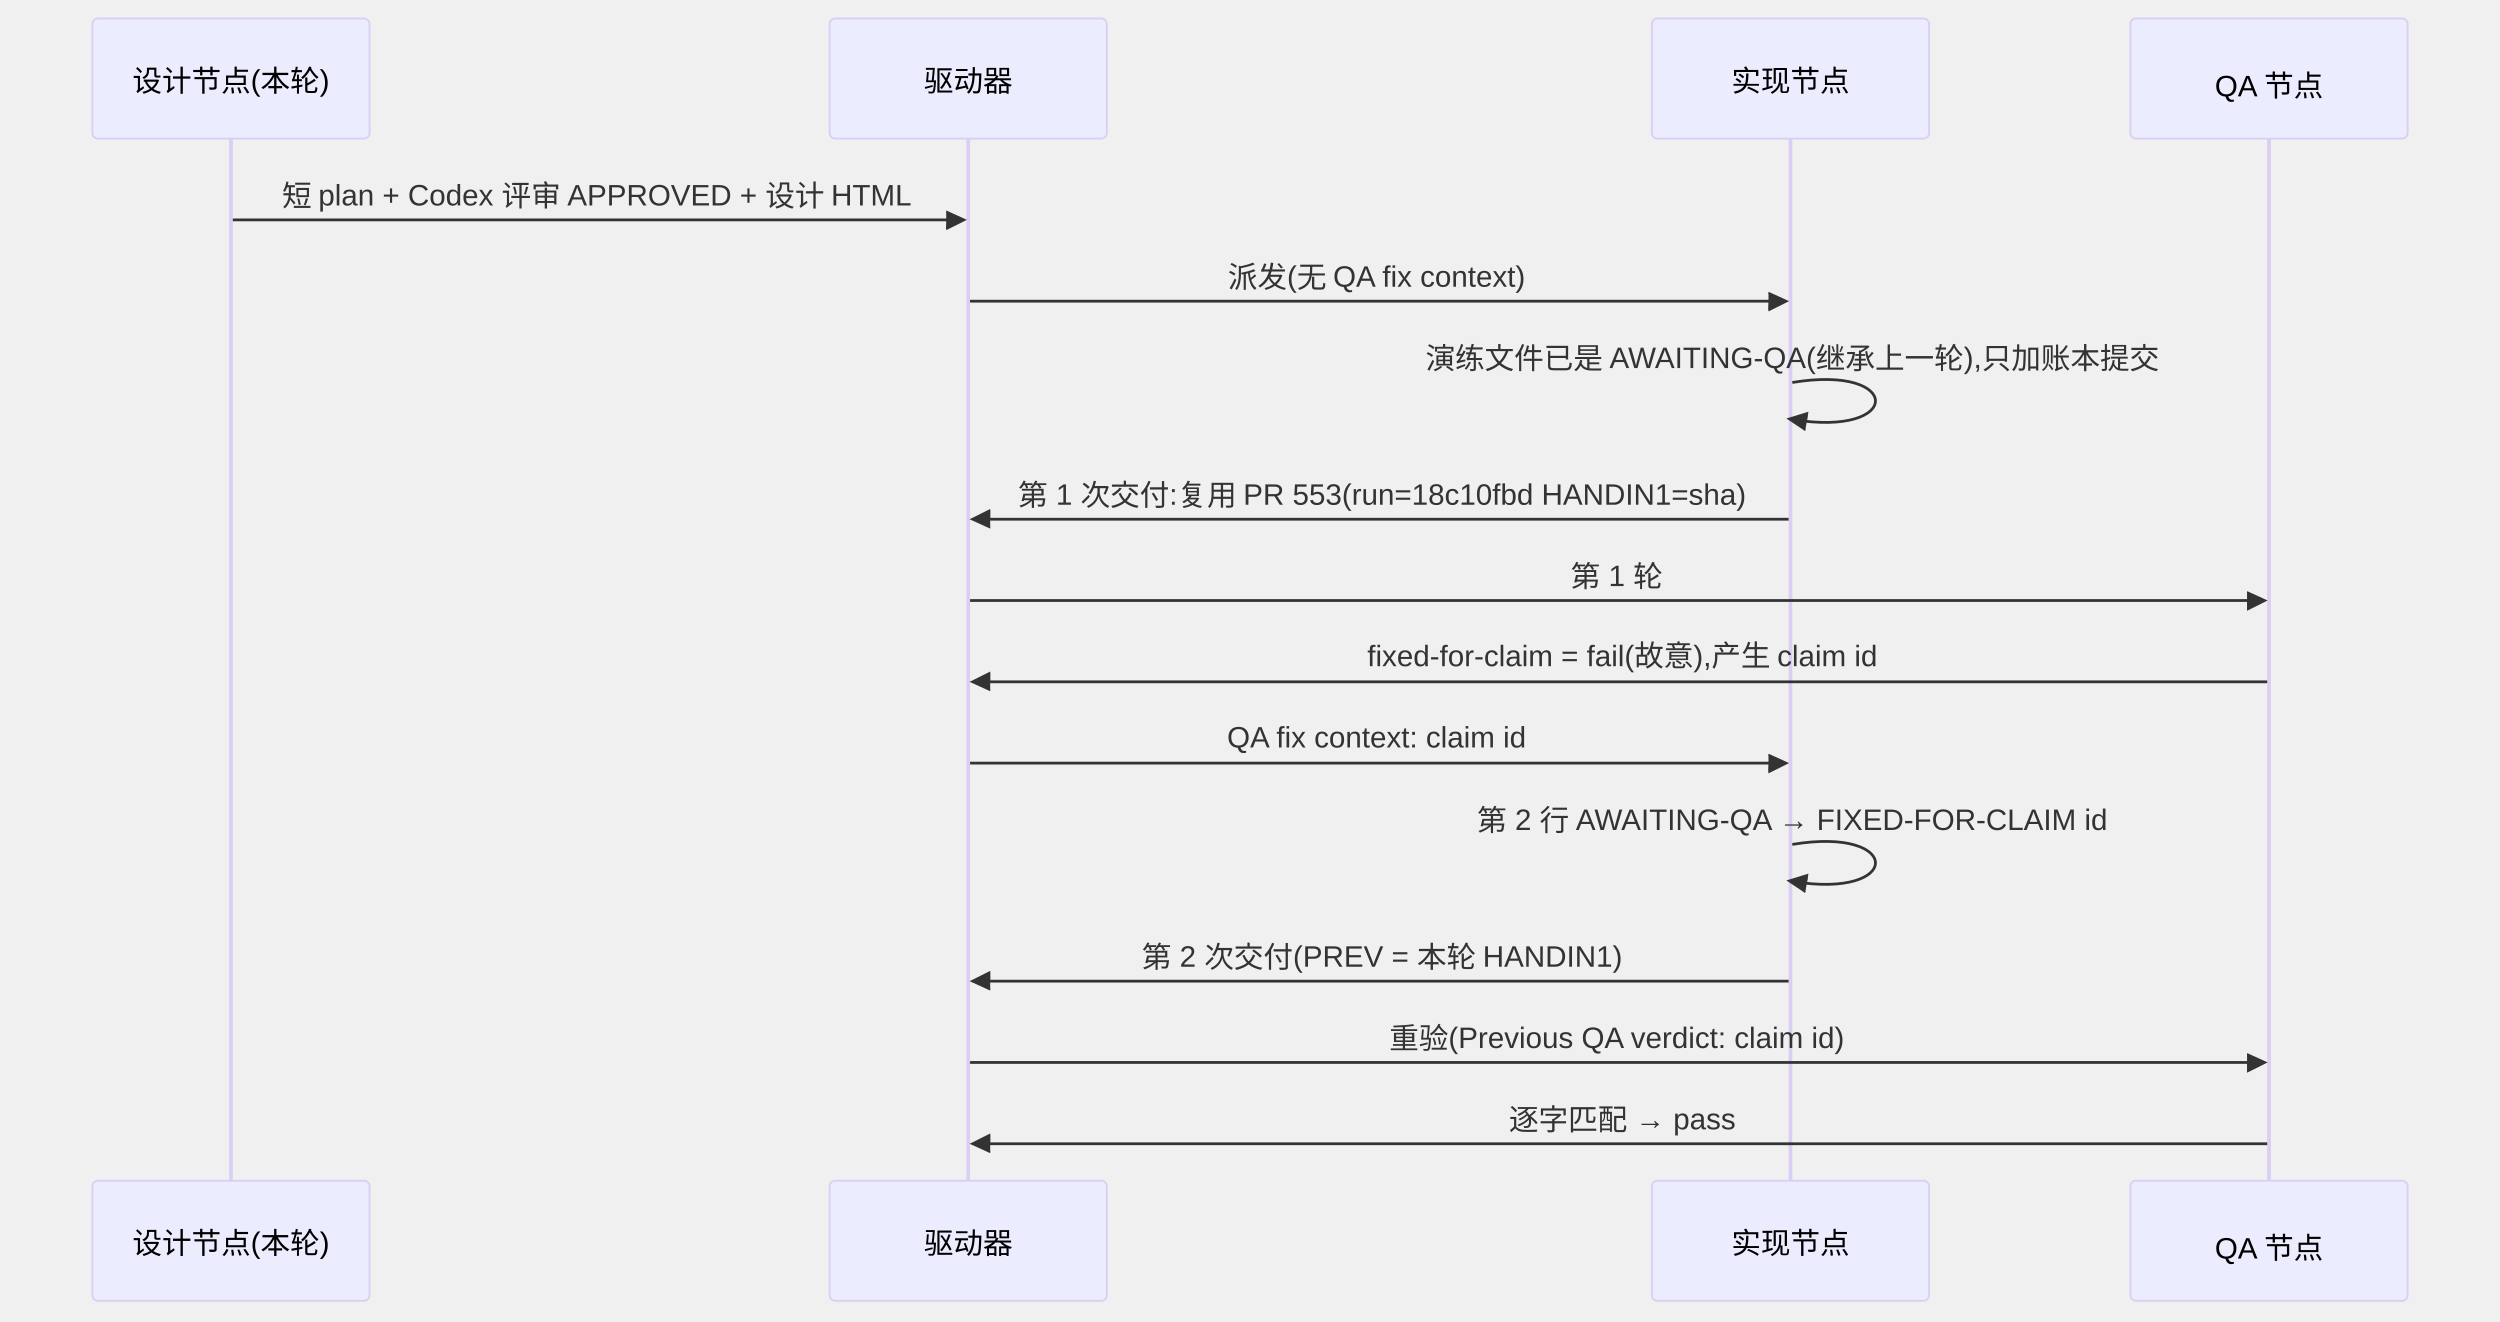
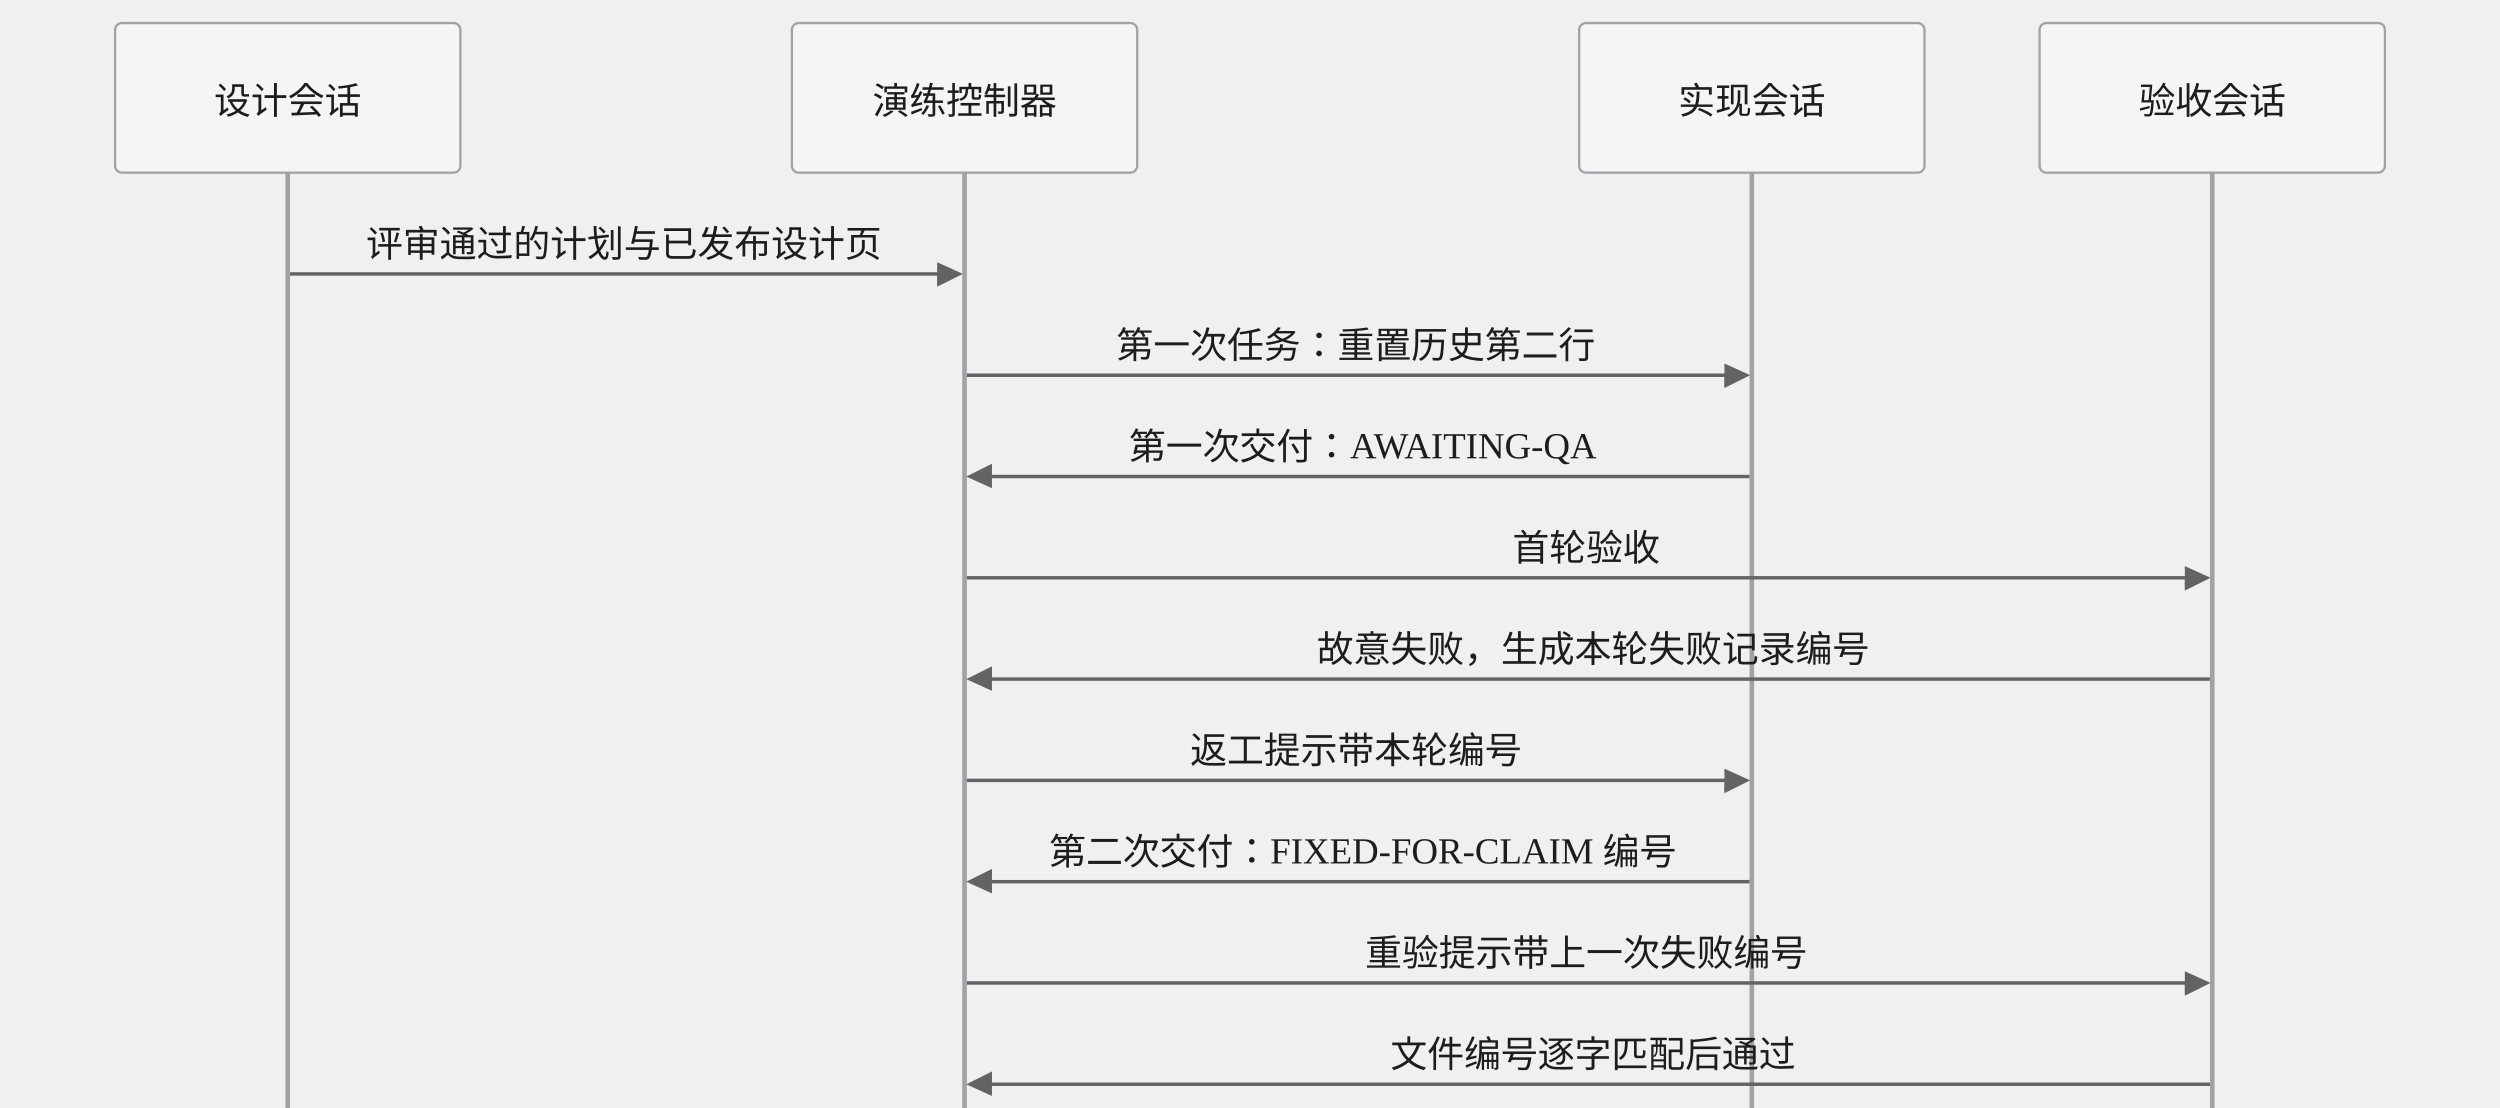
- <svg xmlns="http://www.w3.org/2000/svg" id="FLY-3224-d1" width="100%" style="max-width: 1353px; background-color: white;" viewBox="-50 -10 1353 715" role="graphics-document document" aria-roledescription="sequence">
+ <svg xmlns="http://www.w3.org/2000/svg" id="FLY-3224-d1" width="100%" style="max-width: 1086px; background-color: white;" viewBox="-50 -10 1086 481" aria-roledescription="sequence" role="img" aria-labelledby="FLY-3224-d1-title FLY-3224-d1-desc">
  <g>
-     <rect x="1103" y="629" fill="#eaeaea" stroke="#666" width="150" height="65" name="Q" rx="3" ry="3" class="actor actor-bottom" />
-     <text x="1178" y="661.5" dominant-baseline="central" alignment-baseline="central" class="actor actor-box" style="text-anchor: middle; font-size: 16px; font-weight: 400;">
-       <tspan x="1178" dy="0">QA 节点</tspan>
-     </text>
-   </g>
-   <g>
-     <rect x="844" y="629" fill="#eaeaea" stroke="#666" width="150" height="65" name="I" rx="3" ry="3" class="actor actor-bottom" />
-     <text x="919" y="661.5" dominant-baseline="central" alignment-baseline="central" class="actor actor-box" style="text-anchor: middle; font-size: 16px; font-weight: 400;">
-       <tspan x="919" dy="0">实现节点</tspan>
-     </text>
-   </g>
-   <g>
-     <rect x="399" y="629" fill="#eaeaea" stroke="#666" width="150" height="65" name="D" rx="3" ry="3" class="actor actor-bottom" />
-     <text x="474" y="661.5" dominant-baseline="central" alignment-baseline="central" class="actor actor-box" style="text-anchor: middle; font-size: 16px; font-weight: 400;">
-       <tspan x="474" dy="0">驱动器</tspan>
-     </text>
-   </g>
-   <g>
-     <rect x="0" y="629" fill="#eaeaea" stroke="#666" width="150" height="65" name="S" rx="3" ry="3" class="actor actor-bottom" />
-     <text x="75" y="661.5" dominant-baseline="central" alignment-baseline="central" class="actor actor-box" style="text-anchor: middle; font-size: 16px; font-weight: 400;">
-       <tspan x="75" dy="0">设计节点(本轮)</tspan>
-     </text>
-   </g>
-   <g>
-     <line id="actor3" x1="1178" y1="65" x2="1178" y2="629" class="actor-line 200" stroke-width="0.5px" stroke="#999" name="Q" />
-     <g id="root-3">
-       <rect x="1103" y="0" fill="#eaeaea" stroke="#666" width="150" height="65" name="Q" rx="3" ry="3" class="actor actor-top" />
-       <text x="1178" y="32.5" dominant-baseline="central" alignment-baseline="central" class="actor actor-box" style="text-anchor: middle; font-size: 16px; font-weight: 400;">
-         <tspan x="1178" dy="0">QA 节点</tspan>
+     <line id="FLY-3224-d1-actor3" x1="911" y1="65" x2="911" y2="2000" class="actor-line 200" stroke-width="0.5px" stroke="#999" name="Q" />
+     <g id="FLY-3224-d1-root-3">
+       <rect x="836" y="0" fill="#eaeaea" stroke="#666" width="150" height="65" name="Q" rx="3" ry="3" class="actor actor-top" />
+       <text x="911" y="32.5" dominant-baseline="central" alignment-baseline="central" class="actor actor-box" style="text-anchor: middle; font-size: 16px; font-weight: 400;">
+         <tspan x="911" dy="0">验收会话</tspan>
      </text>
    </g>
  </g>
  <g>
-     <line id="actor2" x1="919" y1="65" x2="919" y2="629" class="actor-line 200" stroke-width="0.5px" stroke="#999" name="I" />
-     <g id="root-2">
-       <rect x="844" y="0" fill="#eaeaea" stroke="#666" width="150" height="65" name="I" rx="3" ry="3" class="actor actor-top" />
-       <text x="919" y="32.5" dominant-baseline="central" alignment-baseline="central" class="actor actor-box" style="text-anchor: middle; font-size: 16px; font-weight: 400;">
-         <tspan x="919" dy="0">实现节点</tspan>
+     <line id="FLY-3224-d1-actor2" x1="711" y1="65" x2="711" y2="2000" class="actor-line 200" stroke-width="0.5px" stroke="#999" name="I" />
+     <g id="FLY-3224-d1-root-2">
+       <rect x="636" y="0" fill="#eaeaea" stroke="#666" width="150" height="65" name="I" rx="3" ry="3" class="actor actor-top" />
+       <text x="711" y="32.5" dominant-baseline="central" alignment-baseline="central" class="actor actor-box" style="text-anchor: middle; font-size: 16px; font-weight: 400;">
+         <tspan x="711" dy="0">实现会话</tspan>
      </text>
    </g>
  </g>
  <g>
-     <line id="actor1" x1="474" y1="65" x2="474" y2="629" class="actor-line 200" stroke-width="0.5px" stroke="#999" name="D" />
-     <g id="root-1">
-       <rect x="399" y="0" fill="#eaeaea" stroke="#666" width="150" height="65" name="D" rx="3" ry="3" class="actor actor-top" />
-       <text x="474" y="32.5" dominant-baseline="central" alignment-baseline="central" class="actor actor-box" style="text-anchor: middle; font-size: 16px; font-weight: 400;">
-         <tspan x="474" dy="0">驱动器</tspan>
+     <line id="FLY-3224-d1-actor1" x1="369" y1="65" x2="369" y2="2000" class="actor-line 200" stroke-width="0.5px" stroke="#999" name="D" />
+     <g id="FLY-3224-d1-root-1">
+       <rect x="294" y="0" fill="#eaeaea" stroke="#666" width="150" height="65" name="D" rx="3" ry="3" class="actor actor-top" />
+       <text x="369" y="32.5" dominant-baseline="central" alignment-baseline="central" class="actor actor-box" style="text-anchor: middle; font-size: 16px; font-weight: 400;">
+         <tspan x="369" dy="0">演练控制器</tspan>
      </text>
    </g>
  </g>
  <g>
-     <line id="actor0" x1="75" y1="65" x2="75" y2="629" class="actor-line 200" stroke-width="0.5px" stroke="#999" name="S" />
-     <g id="root-0">
+     <line id="FLY-3224-d1-actor0" x1="75" y1="65" x2="75" y2="2000" class="actor-line 200" stroke-width="0.5px" stroke="#999" name="S" />
+     <g id="FLY-3224-d1-root-0">
      <rect x="0" y="0" fill="#eaeaea" stroke="#666" width="150" height="65" name="S" rx="3" ry="3" class="actor actor-top" />
      <text x="75" y="32.5" dominant-baseline="central" alignment-baseline="central" class="actor actor-box" style="text-anchor: middle; font-size: 16px; font-weight: 400;">
-         <tspan x="75" dy="0">设计节点(本轮)</tspan>
+         <tspan x="75" dy="0">设计会话</tspan>
      </text>
    </g>
  </g>
-   <style>#FLY-3224-d1{font-family:"trebuchet ms",verdana,arial,sans-serif;font-size:16px;fill:#333;}@keyframes edge-animation-frame{from{stroke-dashoffset:0;}}@keyframes dash{to{stroke-dashoffset:0;}}#FLY-3224-d1 .edge-animation-slow{stroke-dasharray:9,5!important;stroke-dashoffset:900;animation:dash 50s linear infinite;stroke-linecap:round;}#FLY-3224-d1 .edge-animation-fast{stroke-dasharray:9,5!important;stroke-dashoffset:900;animation:dash 20s linear infinite;stroke-linecap:round;}#FLY-3224-d1 .error-icon{fill:#552222;}#FLY-3224-d1 .error-text{fill:#552222;stroke:#552222;}#FLY-3224-d1 .edge-thickness-normal{stroke-width:1px;}#FLY-3224-d1 .edge-thickness-thick{stroke-width:3.5px;}#FLY-3224-d1 .edge-pattern-solid{stroke-dasharray:0;}#FLY-3224-d1 .edge-thickness-invisible{stroke-width:0;fill:none;}#FLY-3224-d1 .edge-pattern-dashed{stroke-dasharray:3;}#FLY-3224-d1 .edge-pattern-dotted{stroke-dasharray:2;}#FLY-3224-d1 .marker{fill:#333333;stroke:#333333;}#FLY-3224-d1 .marker.cross{stroke:#333333;}#FLY-3224-d1 svg{font-family:"trebuchet ms",verdana,arial,sans-serif;font-size:16px;}#FLY-3224-d1 p{margin:0;}#FLY-3224-d1 .actor{stroke:hsl(259.626, 59.777%, 87.902%);fill:#ECECFF;}#FLY-3224-d1 text.actor&gt;tspan{fill:black;stroke:none;}#FLY-3224-d1 .actor-line{stroke:hsl(259.626, 59.777%, 87.902%);}#FLY-3224-d1 .innerArc{stroke-width:1.5;stroke-dasharray:none;}#FLY-3224-d1 .messageLine0{stroke-width:1.5;stroke-dasharray:none;stroke:#333;}#FLY-3224-d1 .messageLine1{stroke-width:1.5;stroke-dasharray:2,2;stroke:#333;}#FLY-3224-d1 #arrowhead path{fill:#333;stroke:#333;}#FLY-3224-d1 .sequenceNumber{fill:white;}#FLY-3224-d1 #sequencenumber{fill:#333;}#FLY-3224-d1 #crosshead path{fill:#333;stroke:#333;}#FLY-3224-d1 .messageText{fill:#333;stroke:none;}#FLY-3224-d1 .labelBox{stroke:hsl(259.626, 59.777%, 87.902%);fill:#ECECFF;}#FLY-3224-d1 .labelText,#FLY-3224-d1 .labelText&gt;tspan{fill:black;stroke:none;}#FLY-3224-d1 .loopText,#FLY-3224-d1 .loopText&gt;tspan{fill:black;stroke:none;}#FLY-3224-d1 .loopLine{stroke-width:2px;stroke-dasharray:2,2;stroke:hsl(259.626, 59.777%, 87.902%);fill:hsl(259.626, 59.777%, 87.902%);}#FLY-3224-d1 .note{stroke:#aaaa33;fill:#fff5ad;}#FLY-3224-d1 .noteText,#FLY-3224-d1 .noteText&gt;tspan{fill:black;stroke:none;}#FLY-3224-d1 .activation0{fill:#f4f4f4;stroke:#666;}#FLY-3224-d1 .activation1{fill:#f4f4f4;stroke:#666;}#FLY-3224-d1 .activation2{fill:#f4f4f4;stroke:#666;}#FLY-3224-d1 .actorPopupMenu{position:absolute;}#FLY-3224-d1 .actorPopupMenuPanel{position:absolute;fill:#ECECFF;box-shadow:0px 8px 16px 0px rgba(0,0,0,0.2);filter:drop-shadow(3px 5px 2px rgb(0 0 0 / 0.4));}#FLY-3224-d1 .actor-man line{stroke:hsl(259.626, 59.777%, 87.902%);fill:#ECECFF;}#FLY-3224-d1 .actor-man circle,#FLY-3224-d1 line{stroke:hsl(259.626, 59.777%, 87.902%);fill:#ECECFF;stroke-width:2px;}#FLY-3224-d1 :root{--mermaid-font-family:"trebuchet ms",verdana,arial,sans-serif;}</style>
+   <style>#FLY-3224-d1{font-size:16px;fill:#1d1d1f;}@keyframes edge-animation-frame{from{stroke-dashoffset:0;}}@keyframes dash{to{stroke-dashoffset:0;}}#FLY-3224-d1 .edge-animation-slow{stroke-dasharray:9,5!important;stroke-dashoffset:900;animation:dash 50s linear infinite;stroke-linecap:round;}#FLY-3224-d1 .edge-animation-fast{stroke-dasharray:9,5!important;stroke-dashoffset:900;animation:dash 20s linear infinite;stroke-linecap:round;}#FLY-3224-d1 .error-icon{fill:#ffffff;}#FLY-3224-d1 .error-text{fill:#000000;stroke:#000000;}#FLY-3224-d1 .edge-thickness-normal{stroke-width:1px;}#FLY-3224-d1 .edge-thickness-thick{stroke-width:3.5px;}#FLY-3224-d1 .edge-pattern-solid{stroke-dasharray:0;}#FLY-3224-d1 .edge-thickness-invisible{stroke-width:0;fill:none;}#FLY-3224-d1 .edge-pattern-dashed{stroke-dasharray:3;}#FLY-3224-d1 .edge-pattern-dotted{stroke-dasharray:2;}#FLY-3224-d1 .marker{fill:#636366;stroke:#636366;}#FLY-3224-d1 .marker.cross{stroke:#636366;}#FLY-3224-d1 svg{font-size:16px;}#FLY-3224-d1 p{margin:0;}#FLY-3224-d1 .actor{stroke:#a1a1a6;fill:#f5f5f7;}#FLY-3224-d1 text.actor&gt;tspan{fill:#1d1d1f;stroke:none;}#FLY-3224-d1 .actor-line{stroke:#a1a1a6;}#FLY-3224-d1 .innerArc{stroke-width:1.5;stroke-dasharray:none;}#FLY-3224-d1 .messageLine0{stroke-width:1.5;stroke-dasharray:none;stroke:#636366;}#FLY-3224-d1 .messageLine1{stroke-width:1.5;stroke-dasharray:2,2;stroke:#636366;}#FLY-3224-d1 #FLY-3224-d1-arrowhead path{fill:#636366;stroke:#636366;}#FLY-3224-d1 .sequenceNumber{fill:#9c9c99;}#FLY-3224-d1 #FLY-3224-d1-sequencenumber{fill:#636366;}#FLY-3224-d1 #FLY-3224-d1-crosshead path{fill:#636366;stroke:#636366;}#FLY-3224-d1 .messageText{fill:#1d1d1f;stroke:none;}#FLY-3224-d1 .labelBox{stroke:#a1a1a6;fill:#f5f5f7;}#FLY-3224-d1 .labelText,#FLY-3224-d1 .labelText&gt;tspan{fill:#1d1d1f;stroke:none;}#FLY-3224-d1 .loopText,#FLY-3224-d1 .loopText&gt;tspan{fill:#1d1d1f;stroke:none;}#FLY-3224-d1 .loopLine{stroke-width:2px;stroke-dasharray:2,2;stroke:#a1a1a6;fill:#a1a1a6;}#FLY-3224-d1 .note{stroke:#007aff;fill:#f0f7ff;}#FLY-3224-d1 .noteText,#FLY-3224-d1 .noteText&gt;tspan{fill:#333;stroke:none;}#FLY-3224-d1 .activation0{fill:#f0f7ff;stroke:hsl(212, 100%, 87.059%);}#FLY-3224-d1 .activation1{fill:#f0f7ff;stroke:hsl(212, 100%, 87.059%);}#FLY-3224-d1 .activation2{fill:#f0f7ff;stroke:hsl(212, 100%, 87.059%);}#FLY-3224-d1 .actorPopupMenu{position:absolute;}#FLY-3224-d1 .actorPopupMenuPanel{position:absolute;fill:#f5f5f7;box-shadow:0px 8px 16px 0px rgba(0,0,0,0.2);filter:drop-shadow(3px 5px 2px rgb(0 0 0 / 0.4));}#FLY-3224-d1 .actor-man line{stroke:#a1a1a6;fill:#f5f5f7;}#FLY-3224-d1 .actor-man circle,#FLY-3224-d1 line{stroke:#a1a1a6;fill:#f5f5f7;stroke-width:2px;}#FLY-3224-d1 :root{--mermaid-font-family:"trebuchet ms",verdana,arial,sans-serif;}</style>
  <g />
  <defs>
-     <symbol id="computer" width="24" height="24">
+     <symbol id="FLY-3224-d1-computer" width="24" height="24">
      <path transform="scale(.5)" d="M2 2v13h20v-13h-20zm18 11h-16v-9h16v9zm-10.228 6l.466-1h3.524l.467 1h-4.457zm14.228 3h-24l2-6h2.104l-1.33 4h18.45l-1.297-4h2.073l2 6zm-5-10h-14v-7h14v7z" />
    </symbol>
  </defs>
  <defs>
-     <symbol id="database" fill-rule="evenodd" clip-rule="evenodd">
+     <symbol id="FLY-3224-d1-database" fill-rule="evenodd" clip-rule="evenodd">
      <path transform="scale(.5)" d="M12.258.001l.256.004.255.005.253.008.251.01.249.012.247.015.246.016.242.019.241.02.239.023.236.024.233.027.231.028.229.031.225.032.223.034.22.036.217.038.214.04.211.041.208.043.205.045.201.046.198.048.194.05.191.051.187.053.183.054.18.056.175.057.172.059.168.06.163.061.16.063.155.064.15.066.074.033.073.033.071.034.07.034.069.035.068.035.067.035.066.035.064.036.064.036.062.036.06.036.06.037.058.037.058.037.055.038.055.038.053.038.052.038.051.039.05.039.048.039.047.039.045.04.044.04.043.04.041.04.04.041.039.041.037.041.036.041.034.041.033.042.032.042.03.042.029.042.027.042.026.043.024.043.023.043.021.043.02.043.018.044.017.043.015.044.013.044.012.044.011.045.009.044.007.045.006.045.004.045.002.045.001.045v17l-.001.045-.002.045-.004.045-.006.045-.007.045-.009.044-.011.045-.012.044-.013.044-.015.044-.017.043-.018.044-.02.043-.021.043-.023.043-.024.043-.026.043-.027.042-.029.042-.03.042-.032.042-.033.042-.034.041-.036.041-.037.041-.039.041-.04.041-.041.04-.043.04-.044.04-.045.04-.047.039-.048.039-.05.039-.051.039-.052.038-.053.038-.055.038-.055.038-.058.037-.058.037-.06.037-.06.036-.062.036-.064.036-.064.036-.066.035-.067.035-.068.035-.069.035-.07.034-.071.034-.073.033-.074.033-.15.066-.155.064-.16.063-.163.061-.168.06-.172.059-.175.057-.18.056-.183.054-.187.053-.191.051-.194.05-.198.048-.201.046-.205.045-.208.043-.211.041-.214.04-.217.038-.22.036-.223.034-.225.032-.229.031-.231.028-.233.027-.236.024-.239.023-.241.02-.242.019-.246.016-.247.015-.249.012-.251.01-.253.008-.255.005-.256.004-.258.001-.258-.001-.256-.004-.255-.005-.253-.008-.251-.01-.249-.012-.247-.015-.245-.016-.243-.019-.241-.02-.238-.023-.236-.024-.234-.027-.231-.028-.228-.031-.226-.032-.223-.034-.22-.036-.217-.038-.214-.04-.211-.041-.208-.043-.204-.045-.201-.046-.198-.048-.195-.05-.19-.051-.187-.053-.184-.054-.179-.056-.176-.057-.172-.059-.167-.06-.164-.061-.159-.063-.155-.064-.151-.066-.074-.033-.072-.033-.072-.034-.07-.034-.069-.035-.068-.035-.067-.035-.066-.035-.064-.036-.063-.036-.062-.036-.061-.036-.06-.037-.058-.037-.057-.037-.056-.038-.055-.038-.053-.038-.052-.038-.051-.039-.049-.039-.049-.039-.046-.039-.046-.04-.044-.04-.043-.04-.041-.04-.04-.041-.039-.041-.037-.041-.036-.041-.034-.041-.033-.042-.032-.042-.03-.042-.029-.042-.027-.042-.026-.043-.024-.043-.023-.043-.021-.043-.02-.043-.018-.044-.017-.043-.015-.044-.013-.044-.012-.044-.011-.045-.009-.044-.007-.045-.006-.045-.004-.045-.002-.045-.001-.045v-17l.001-.045.002-.045.004-.045.006-.045.007-.045.009-.044.011-.045.012-.044.013-.044.015-.044.017-.043.018-.044.02-.043.021-.043.023-.043.024-.043.026-.043.027-.042.029-.042.03-.042.032-.042.033-.042.034-.041.036-.041.037-.041.039-.041.04-.041.041-.04.043-.04.044-.04.046-.04.046-.039.049-.039.049-.039.051-.039.052-.038.053-.038.055-.038.056-.038.057-.037.058-.037.06-.037.061-.036.062-.036.063-.036.064-.036.066-.035.067-.035.068-.035.069-.035.07-.034.072-.034.072-.033.074-.033.151-.066.155-.064.159-.063.164-.061.167-.06.172-.059.176-.057.179-.056.184-.054.187-.053.19-.051.195-.05.198-.048.201-.046.204-.045.208-.043.211-.041.214-.04.217-.038.22-.036.223-.034.226-.032.228-.031.231-.028.234-.027.236-.024.238-.023.241-.02.243-.019.245-.016.247-.015.249-.012.251-.01.253-.008.255-.005.256-.004.258-.001.258.001zm-9.258 20.499v.01l.001.021.003.021.004.022.005.021.006.022.007.022.009.023.01.022.011.023.012.023.013.023.015.023.016.024.017.023.018.024.019.024.021.024.022.025.023.024.024.025.052.049.056.05.061.051.066.051.07.051.075.051.079.052.084.052.088.052.092.052.097.052.102.051.105.052.11.052.114.051.119.051.123.051.127.05.131.05.135.05.139.048.144.049.147.047.152.047.155.047.16.045.163.045.167.043.171.043.176.041.178.041.183.039.187.039.19.037.194.035.197.035.202.033.204.031.209.03.212.029.216.027.219.025.222.024.226.021.23.02.233.018.236.016.24.015.243.012.246.01.249.008.253.005.256.004.259.001.26-.001.257-.004.254-.005.25-.008.247-.011.244-.012.241-.014.237-.016.233-.018.231-.021.226-.021.224-.024.22-.026.216-.027.212-.028.21-.031.205-.031.202-.034.198-.034.194-.036.191-.037.187-.039.183-.04.179-.04.175-.042.172-.043.168-.044.163-.045.16-.046.155-.046.152-.047.148-.048.143-.049.139-.049.136-.05.131-.05.126-.05.123-.051.118-.052.114-.051.11-.052.106-.052.101-.052.096-.052.092-.052.088-.053.083-.051.079-.052.074-.052.07-.051.065-.051.06-.051.056-.05.051-.05.023-.024.023-.025.021-.024.02-.024.019-.024.018-.024.017-.024.015-.023.014-.024.013-.023.012-.023.01-.023.01-.022.008-.022.006-.022.006-.022.004-.022.004-.021.001-.021.001-.021v-4.127l-.077.055-.08.053-.083.054-.085.053-.087.052-.09.052-.093.051-.095.05-.097.05-.1.049-.102.049-.105.048-.106.047-.109.047-.111.046-.114.045-.115.045-.118.044-.12.043-.122.042-.124.042-.126.041-.128.04-.13.04-.132.038-.134.038-.135.037-.138.037-.139.035-.142.035-.143.034-.144.033-.147.032-.148.031-.15.03-.151.03-.153.029-.154.027-.156.027-.158.026-.159.025-.161.024-.162.023-.163.022-.165.021-.166.02-.167.019-.169.018-.169.017-.171.016-.173.015-.173.014-.175.013-.175.012-.177.011-.178.01-.179.008-.179.008-.181.006-.182.005-.182.004-.184.003-.184.002h-.37l-.184-.002-.184-.003-.182-.004-.182-.005-.181-.006-.179-.008-.179-.008-.178-.01-.176-.011-.176-.012-.175-.013-.173-.014-.172-.015-.171-.016-.17-.017-.169-.018-.167-.019-.166-.02-.165-.021-.163-.022-.162-.023-.161-.024-.159-.025-.157-.026-.156-.027-.155-.027-.153-.029-.151-.03-.15-.03-.148-.031-.146-.032-.145-.033-.143-.034-.141-.035-.14-.035-.137-.037-.136-.037-.134-.038-.132-.038-.13-.04-.128-.04-.126-.041-.124-.042-.122-.042-.12-.044-.117-.043-.116-.045-.113-.045-.112-.046-.109-.047-.106-.047-.105-.048-.102-.049-.1-.049-.097-.05-.095-.05-.093-.052-.09-.051-.087-.052-.085-.053-.083-.054-.08-.054-.077-.054v4.127zm0-5.654v.011l.001.021.003.021.004.021.005.022.006.022.007.022.009.022.01.022.011.023.012.023.013.023.015.024.016.023.017.024.018.024.019.024.021.024.022.024.023.025.024.024.052.05.056.05.061.05.066.051.07.051.075.052.079.051.084.052.088.052.092.052.097.052.102.052.105.052.11.051.114.051.119.052.123.05.127.051.131.05.135.049.139.049.144.048.147.048.152.047.155.046.16.045.163.045.167.044.171.042.176.042.178.04.183.04.187.038.19.037.194.036.197.034.202.033.204.032.209.03.212.028.216.027.219.025.222.024.226.022.23.02.233.018.236.016.24.014.243.012.246.01.249.008.253.006.256.003.259.001.26-.001.257-.003.254-.006.25-.008.247-.01.244-.012.241-.015.237-.016.233-.018.231-.02.226-.022.224-.024.22-.025.216-.027.212-.029.21-.03.205-.032.202-.033.198-.035.194-.036.191-.037.187-.039.183-.039.179-.041.175-.042.172-.043.168-.044.163-.045.16-.045.155-.047.152-.047.148-.048.143-.048.139-.05.136-.049.131-.05.126-.051.123-.051.118-.051.114-.052.11-.052.106-.052.101-.052.096-.052.092-.052.088-.052.083-.052.079-.052.074-.051.07-.052.065-.051.06-.05.056-.051.051-.049.023-.025.023-.024.021-.025.02-.024.019-.024.018-.024.017-.024.015-.023.014-.023.013-.024.012-.022.01-.023.01-.023.008-.022.006-.022.006-.022.004-.021.004-.022.001-.021.001-.021v-4.139l-.077.054-.08.054-.083.054-.085.052-.087.053-.09.051-.093.051-.095.051-.097.05-.1.049-.102.049-.105.048-.106.047-.109.047-.111.046-.114.045-.115.044-.118.044-.12.044-.122.042-.124.042-.126.041-.128.04-.13.039-.132.039-.134.038-.135.037-.138.036-.139.036-.142.035-.143.033-.144.033-.147.033-.148.031-.15.03-.151.03-.153.028-.154.028-.156.027-.158.026-.159.025-.161.024-.162.023-.163.022-.165.021-.166.02-.167.019-.169.018-.169.017-.171.016-.173.015-.173.014-.175.013-.175.012-.177.011-.178.009-.179.009-.179.007-.181.007-.182.005-.182.004-.184.003-.184.002h-.37l-.184-.002-.184-.003-.182-.004-.182-.005-.181-.007-.179-.007-.179-.009-.178-.009-.176-.011-.176-.012-.175-.013-.173-.014-.172-.015-.171-.016-.17-.017-.169-.018-.167-.019-.166-.02-.165-.021-.163-.022-.162-.023-.161-.024-.159-.025-.157-.026-.156-.027-.155-.028-.153-.028-.151-.03-.15-.03-.148-.031-.146-.033-.145-.033-.143-.033-.141-.035-.14-.036-.137-.036-.136-.037-.134-.038-.132-.039-.13-.039-.128-.04-.126-.041-.124-.042-.122-.043-.12-.043-.117-.044-.116-.044-.113-.046-.112-.046-.109-.046-.106-.047-.105-.048-.102-.049-.1-.049-.097-.05-.095-.051-.093-.051-.09-.051-.087-.053-.085-.052-.083-.054-.08-.054-.077-.054v4.139zm0-5.666v.011l.001.02.003.022.004.021.005.022.006.021.007.022.009.023.01.022.011.023.012.023.013.023.015.023.016.024.017.024.018.023.019.024.021.025.022.024.023.024.024.025.052.05.056.05.061.05.066.051.07.051.075.052.079.051.084.052.088.052.092.052.097.052.102.052.105.051.11.052.114.051.119.051.123.051.127.05.131.05.135.05.139.049.144.048.147.048.152.047.155.046.16.045.163.045.167.043.171.043.176.042.178.04.183.04.187.038.19.037.194.036.197.034.202.033.204.032.209.03.212.028.216.027.219.025.222.024.226.021.23.02.233.018.236.017.24.014.243.012.246.01.249.008.253.006.256.003.259.001.26-.001.257-.003.254-.006.25-.008.247-.01.244-.013.241-.014.237-.016.233-.018.231-.02.226-.022.224-.024.22-.025.216-.027.212-.029.21-.03.205-.032.202-.033.198-.035.194-.036.191-.037.187-.039.183-.039.179-.041.175-.042.172-.043.168-.044.163-.045.16-.045.155-.047.152-.047.148-.048.143-.049.139-.049.136-.049.131-.051.126-.05.123-.051.118-.052.114-.051.11-.052.106-.052.101-.052.096-.052.092-.052.088-.052.083-.052.079-.052.074-.052.07-.051.065-.051.06-.051.056-.05.051-.049.023-.025.023-.025.021-.024.02-.024.019-.024.018-.024.017-.024.015-.023.014-.024.013-.023.012-.023.01-.022.01-.023.008-.022.006-.022.006-.022.004-.022.004-.021.001-.021.001-.021v-4.153l-.077.054-.08.054-.083.053-.085.053-.087.053-.09.051-.093.051-.095.051-.097.05-.1.049-.102.048-.105.048-.106.048-.109.046-.111.046-.114.046-.115.044-.118.044-.12.043-.122.043-.124.042-.126.041-.128.04-.13.039-.132.039-.134.038-.135.037-.138.036-.139.036-.142.034-.143.034-.144.033-.147.032-.148.032-.15.03-.151.03-.153.028-.154.028-.156.027-.158.026-.159.024-.161.024-.162.023-.163.023-.165.021-.166.02-.167.019-.169.018-.169.017-.171.016-.173.015-.173.014-.175.013-.175.012-.177.01-.178.01-.179.009-.179.007-.181.006-.182.006-.182.004-.184.003-.184.001-.185.001-.185-.001-.184-.001-.184-.003-.182-.004-.182-.006-.181-.006-.179-.007-.179-.009-.178-.01-.176-.01-.176-.012-.175-.013-.173-.014-.172-.015-.171-.016-.17-.017-.169-.018-.167-.019-.166-.02-.165-.021-.163-.023-.162-.023-.161-.024-.159-.024-.157-.026-.156-.027-.155-.028-.153-.028-.151-.03-.15-.03-.148-.032-.146-.032-.145-.033-.143-.034-.141-.034-.14-.036-.137-.036-.136-.037-.134-.038-.132-.039-.13-.039-.128-.041-.126-.041-.124-.041-.122-.043-.12-.043-.117-.044-.116-.044-.113-.046-.112-.046-.109-.046-.106-.048-.105-.048-.102-.048-.1-.05-.097-.049-.095-.051-.093-.051-.09-.052-.087-.052-.085-.053-.083-.053-.08-.054-.077-.054v4.153zm8.74-8.179l-.257.004-.254.005-.25.008-.247.011-.244.012-.241.014-.237.016-.233.018-.231.021-.226.022-.224.023-.22.026-.216.027-.212.028-.21.031-.205.032-.202.033-.198.034-.194.036-.191.038-.187.038-.183.04-.179.041-.175.042-.172.043-.168.043-.163.045-.16.046-.155.046-.152.048-.148.048-.143.048-.139.049-.136.05-.131.05-.126.051-.123.051-.118.051-.114.052-.11.052-.106.052-.101.052-.096.052-.092.052-.088.052-.083.052-.079.052-.074.051-.07.052-.065.051-.06.05-.056.05-.051.05-.023.025-.023.024-.021.024-.02.025-.019.024-.018.024-.017.023-.015.024-.014.023-.013.023-.012.023-.01.023-.01.022-.008.022-.006.023-.006.021-.004.022-.004.021-.001.021-.001.021.001.021.001.021.004.021.004.022.006.021.006.023.008.022.01.022.01.023.012.023.013.023.014.023.015.024.017.023.018.024.019.024.02.025.021.024.023.024.023.025.051.05.056.05.06.05.065.051.07.052.074.051.079.052.083.052.088.052.092.052.096.052.101.052.106.052.11.052.114.052.118.051.123.051.126.051.131.05.136.05.139.049.143.048.148.048.152.048.155.046.16.046.163.045.168.043.172.043.175.042.179.041.183.04.187.038.191.038.194.036.198.034.202.033.205.032.21.031.212.028.216.027.22.026.224.023.226.022.231.021.233.018.237.016.241.014.244.012.247.011.25.008.254.005.257.004.26.001.26-.001.257-.004.254-.005.25-.008.247-.011.244-.012.241-.014.237-.016.233-.018.231-.021.226-.022.224-.023.22-.026.216-.027.212-.028.21-.031.205-.032.202-.033.198-.034.194-.036.191-.038.187-.038.183-.04.179-.041.175-.042.172-.043.168-.043.163-.045.16-.046.155-.046.152-.048.148-.048.143-.048.139-.049.136-.05.131-.05.126-.051.123-.051.118-.051.114-.052.11-.052.106-.052.101-.052.096-.052.092-.052.088-.052.083-.052.079-.052.074-.051.07-.052.065-.051.06-.05.056-.05.051-.05.023-.025.023-.024.021-.024.02-.025.019-.024.018-.024.017-.023.015-.024.014-.023.013-.023.012-.023.01-.023.01-.022.008-.022.006-.023.006-.021.004-.022.004-.021.001-.021.001-.021-.001-.021-.001-.021-.004-.021-.004-.022-.006-.021-.006-.023-.008-.022-.01-.022-.01-.023-.012-.023-.013-.023-.014-.023-.015-.024-.017-.023-.018-.024-.019-.024-.02-.025-.021-.024-.023-.024-.023-.025-.051-.05-.056-.05-.06-.05-.065-.051-.07-.052-.074-.051-.079-.052-.083-.052-.088-.052-.092-.052-.096-.052-.101-.052-.106-.052-.11-.052-.114-.052-.118-.051-.123-.051-.126-.051-.131-.05-.136-.05-.139-.049-.143-.048-.148-.048-.152-.048-.155-.046-.16-.046-.163-.045-.168-.043-.172-.043-.175-.042-.179-.041-.183-.04-.187-.038-.191-.038-.194-.036-.198-.034-.202-.033-.205-.032-.21-.031-.212-.028-.216-.027-.22-.026-.224-.023-.226-.022-.231-.021-.233-.018-.237-.016-.241-.014-.244-.012-.247-.011-.25-.008-.254-.005-.257-.004-.26-.001-.26.001z" />
    </symbol>
  </defs>
  <defs>
-     <symbol id="clock" width="24" height="24">
+     <symbol id="FLY-3224-d1-clock" width="24" height="24">
      <path transform="scale(.5)" d="M12 2c5.514 0 10 4.486 10 10s-4.486 10-10 10-10-4.486-10-10 4.486-10 10-10zm0-2c-6.627 0-12 5.373-12 12s5.373 12 12 12 12-5.373 12-12-5.373-12-12-12zm5.848 12.459c.202.038.202.333.001.372-1.907.361-6.045 1.111-6.547 1.111-.719 0-1.301-.582-1.301-1.301 0-.512.77-5.447 1.125-7.445.034-.192.312-.181.343.014l.985 6.238 5.394 1.011z" />
    </symbol>
  </defs>
  <defs>
-     <marker id="arrowhead" refX="7.9" refY="5" markerUnits="userSpaceOnUse" markerWidth="12" markerHeight="12" orient="auto-start-reverse">
+     <marker id="FLY-3224-d1-arrowhead" refX="7.9" refY="5" markerUnits="userSpaceOnUse" markerWidth="12" markerHeight="12" orient="auto-start-reverse">
      <path d="M -1 0 L 10 5 L 0 10 z" />
    </marker>
  </defs>
  <defs>
-     <marker id="crosshead" markerWidth="15" markerHeight="8" orient="auto" refX="4" refY="4.5">
+     <marker id="FLY-3224-d1-crosshead" markerWidth="15" markerHeight="8" orient="auto" refX="4" refY="4.5">
      <path fill="none" stroke="#000000" stroke-width="1pt" d="M 1,2 L 6,7 M 6,2 L 1,7" style="stroke-dasharray: 0, 0;" />
    </marker>
  </defs>
  <defs>
-     <marker id="filled-head" refX="15.5" refY="7" markerWidth="20" markerHeight="28" orient="auto">
+     <marker id="FLY-3224-d1-filled-head" refX="15.5" refY="7" markerWidth="20" markerHeight="28" orient="auto">
      <path d="M 18,7 L9,13 L14,7 L9,1 Z" />
    </marker>
  </defs>
  <defs>
-     <marker id="sequencenumber" refX="15" refY="15" markerWidth="60" markerHeight="40" orient="auto">
+     <marker id="FLY-3224-d1-sequencenumber" refX="15" refY="15" markerWidth="60" markerHeight="40" orient="auto">
      <circle cx="15" cy="15" r="6" />
    </marker>
  </defs>
-   <text x="273" y="80" text-anchor="middle" dominant-baseline="middle" alignment-baseline="middle" class="messageText" dy="1em" style="font-size: 16px; font-weight: 400;">短 plan + Codex 评审 APPROVED + 设计 HTML</text>
-   <line x1="76" y1="109" x2="470" y2="109" class="messageLine0" stroke-width="2" stroke="none" marker-end="url(#arrowhead)" style="fill: none;" />
-   <text x="695" y="124" text-anchor="middle" dominant-baseline="middle" alignment-baseline="middle" class="messageText" dy="1em" style="font-size: 16px; font-weight: 400;">派发(无 QA fix context)</text>
-   <line x1="475" y1="153" x2="915" y2="153" class="messageLine0" stroke-width="2" stroke="none" marker-end="url(#arrowhead)" style="fill: none;" />
-   <text x="920" y="168" text-anchor="middle" dominant-baseline="middle" alignment-baseline="middle" class="messageText" dy="1em" style="font-size: 16px; font-weight: 400;">演练文件已是 AWAITING-QA(继承上一轮),只加账本提交</text>
-   <path d="M 920,197 C 980,187 980,227 920,217" class="messageLine0" stroke-width="2" stroke="none" marker-end="url(#arrowhead)" style="fill: none;" />
-   <text x="698" y="242" text-anchor="middle" dominant-baseline="middle" alignment-baseline="middle" class="messageText" dy="1em" style="font-size: 16px; font-weight: 400;">第 1 次交付:复用 PR 553(run=18c10fbd HANDIN1=sha)</text>
-   <line x1="918" y1="271" x2="478" y2="271" class="messageLine0" stroke-width="2" stroke="none" marker-end="url(#arrowhead)" style="fill: none;" />
-   <text x="825" y="286" text-anchor="middle" dominant-baseline="middle" alignment-baseline="middle" class="messageText" dy="1em" style="font-size: 16px; font-weight: 400;">第 1 轮</text>
-   <line x1="475" y1="315" x2="1174" y2="315" class="messageLine0" stroke-width="2" stroke="none" marker-end="url(#arrowhead)" style="fill: none;" />
-   <text x="828" y="330" text-anchor="middle" dominant-baseline="middle" alignment-baseline="middle" class="messageText" dy="1em" style="font-size: 16px; font-weight: 400;">fixed-for-claim = fail(故意),产生 claim id</text>
-   <line x1="1177" y1="359" x2="478" y2="359" class="messageLine0" stroke-width="2" stroke="none" marker-end="url(#arrowhead)" style="fill: none;" />
-   <text x="695" y="374" text-anchor="middle" dominant-baseline="middle" alignment-baseline="middle" class="messageText" dy="1em" style="font-size: 16px; font-weight: 400;">QA fix context: claim id</text>
-   <line x1="475" y1="403" x2="915" y2="403" class="messageLine0" stroke-width="2" stroke="none" marker-end="url(#arrowhead)" style="fill: none;" />
-   <text x="920" y="418" text-anchor="middle" dominant-baseline="middle" alignment-baseline="middle" class="messageText" dy="1em" style="font-size: 16px; font-weight: 400;">第 2 行 AWAITING-QA → FIXED-FOR-CLAIM id</text>
-   <path d="M 920,447 C 980,437 980,477 920,467" class="messageLine0" stroke-width="2" stroke="none" marker-end="url(#arrowhead)" style="fill: none;" />
-   <text x="698" y="492" text-anchor="middle" dominant-baseline="middle" alignment-baseline="middle" class="messageText" dy="1em" style="font-size: 16px; font-weight: 400;">第 2 次交付(PREV = 本轮 HANDIN1)</text>
-   <line x1="918" y1="521" x2="478" y2="521" class="messageLine0" stroke-width="2" stroke="none" marker-end="url(#arrowhead)" style="fill: none;" />
-   <text x="825" y="536" text-anchor="middle" dominant-baseline="middle" alignment-baseline="middle" class="messageText" dy="1em" style="font-size: 16px; font-weight: 400;">重验(Previous QA verdict: claim id)</text>
-   <line x1="475" y1="565" x2="1174" y2="565" class="messageLine0" stroke-width="2" stroke="none" marker-end="url(#arrowhead)" style="fill: none;" />
-   <text x="828" y="580" text-anchor="middle" dominant-baseline="middle" alignment-baseline="middle" class="messageText" dy="1em" style="font-size: 16px; font-weight: 400;">逐字匹配 → pass</text>
-   <line x1="1177" y1="609" x2="478" y2="609" class="messageLine0" stroke-width="2" stroke="none" marker-end="url(#arrowhead)" style="fill: none;" />
+   <text x="221" y="80" text-anchor="middle" dominant-baseline="middle" alignment-baseline="middle" class="messageText" dy="1em" style="font-size: 16px; font-weight: 400;">评审通过的计划与已发布设计页</text>
+   <line x1="76" y1="109" x2="365" y2="109" class="messageLine0" stroke-width="2" stroke="none" marker-end="url(#FLY-3224-d1-arrowhead)" style="fill: none;" />
+   <text x="539" y="124" text-anchor="middle" dominant-baseline="middle" alignment-baseline="middle" class="messageText" dy="1em" style="font-size: 16px; font-weight: 400;">第一次任务：重置历史第二行</text>
+   <line x1="370" y1="153" x2="707" y2="153" class="messageLine0" stroke-width="2" stroke="none" marker-end="url(#FLY-3224-d1-arrowhead)" style="fill: none;" />
+   <text x="542" y="168" text-anchor="middle" dominant-baseline="middle" alignment-baseline="middle" class="messageText" dy="1em" style="font-size: 16px; font-weight: 400;">第一次交付：AWAITING-QA</text>
+   <line x1="710" y1="197" x2="373" y2="197" class="messageLine0" stroke-width="2" stroke="none" marker-end="url(#FLY-3224-d1-arrowhead)" style="fill: none;" />
+   <text x="639" y="212" text-anchor="middle" dominant-baseline="middle" alignment-baseline="middle" class="messageText" dy="1em" style="font-size: 16px; font-weight: 400;">首轮验收</text>
+   <line x1="370" y1="241" x2="907" y2="241" class="messageLine0" stroke-width="2" stroke="none" marker-end="url(#FLY-3224-d1-arrowhead)" style="fill: none;" />
+   <text x="642" y="256" text-anchor="middle" dominant-baseline="middle" alignment-baseline="middle" class="messageText" dy="1em" style="font-size: 16px; font-weight: 400;">故意失败，生成本轮失败记录编号</text>
+   <line x1="910" y1="285" x2="373" y2="285" class="messageLine0" stroke-width="2" stroke="none" marker-end="url(#FLY-3224-d1-arrowhead)" style="fill: none;" />
+   <text x="539" y="300" text-anchor="middle" dominant-baseline="middle" alignment-baseline="middle" class="messageText" dy="1em" style="font-size: 16px; font-weight: 400;">返工提示带本轮编号</text>
+   <line x1="370" y1="329" x2="707" y2="329" class="messageLine0" stroke-width="2" stroke="none" marker-end="url(#FLY-3224-d1-arrowhead)" style="fill: none;" />
+   <text x="542" y="344" text-anchor="middle" dominant-baseline="middle" alignment-baseline="middle" class="messageText" dy="1em" style="font-size: 16px; font-weight: 400;">第二次交付：FIXED-FOR-CLAIM 编号</text>
+   <line x1="710" y1="373" x2="373" y2="373" class="messageLine0" stroke-width="2" stroke="none" marker-end="url(#FLY-3224-d1-arrowhead)" style="fill: none;" />
+   <text x="639" y="388" text-anchor="middle" dominant-baseline="middle" alignment-baseline="middle" class="messageText" dy="1em" style="font-size: 16px; font-weight: 400;">重验提示带上一次失败编号</text>
+   <line x1="370" y1="417" x2="907" y2="417" class="messageLine0" stroke-width="2" stroke="none" marker-end="url(#FLY-3224-d1-arrowhead)" style="fill: none;" />
+   <text x="642" y="432" text-anchor="middle" dominant-baseline="middle" alignment-baseline="middle" class="messageText" dy="1em" style="font-size: 16px; font-weight: 400;">文件编号逐字匹配后通过</text>
+   <line x1="910" y1="461" x2="373" y2="461" class="messageLine0" stroke-width="2" stroke="none" marker-end="url(#FLY-3224-d1-arrowhead)" style="fill: none;" />
</svg>
